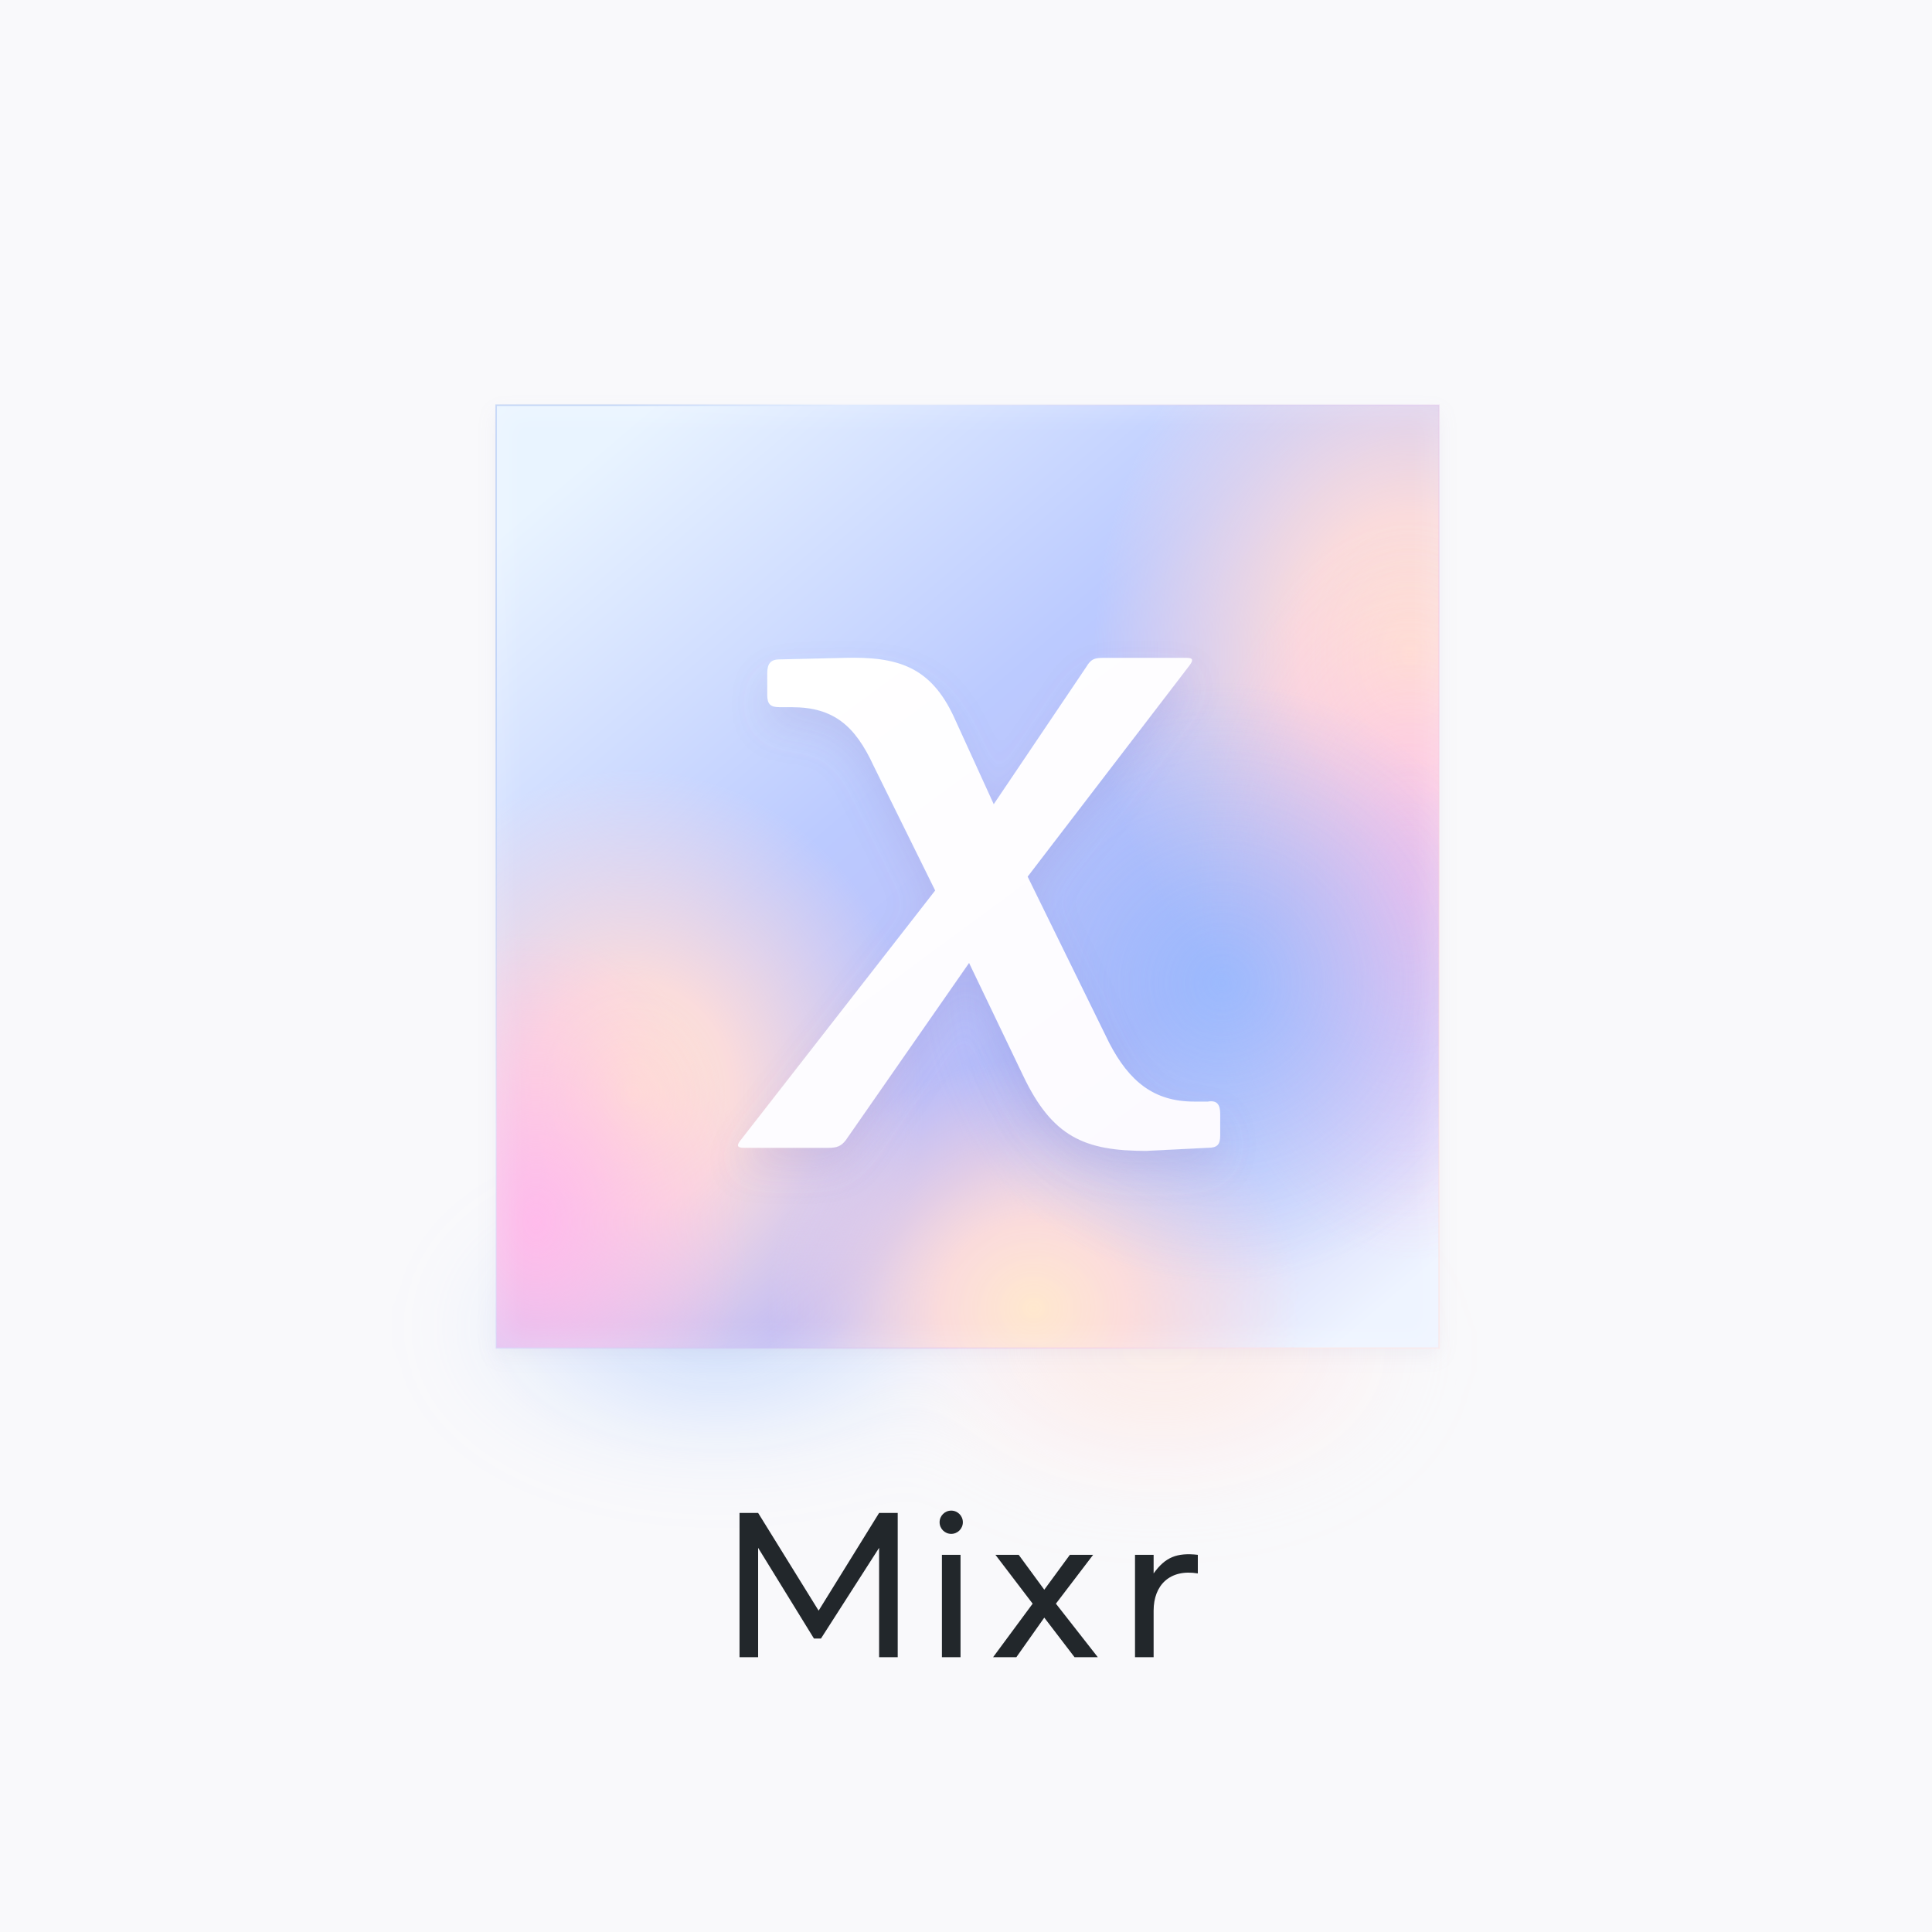
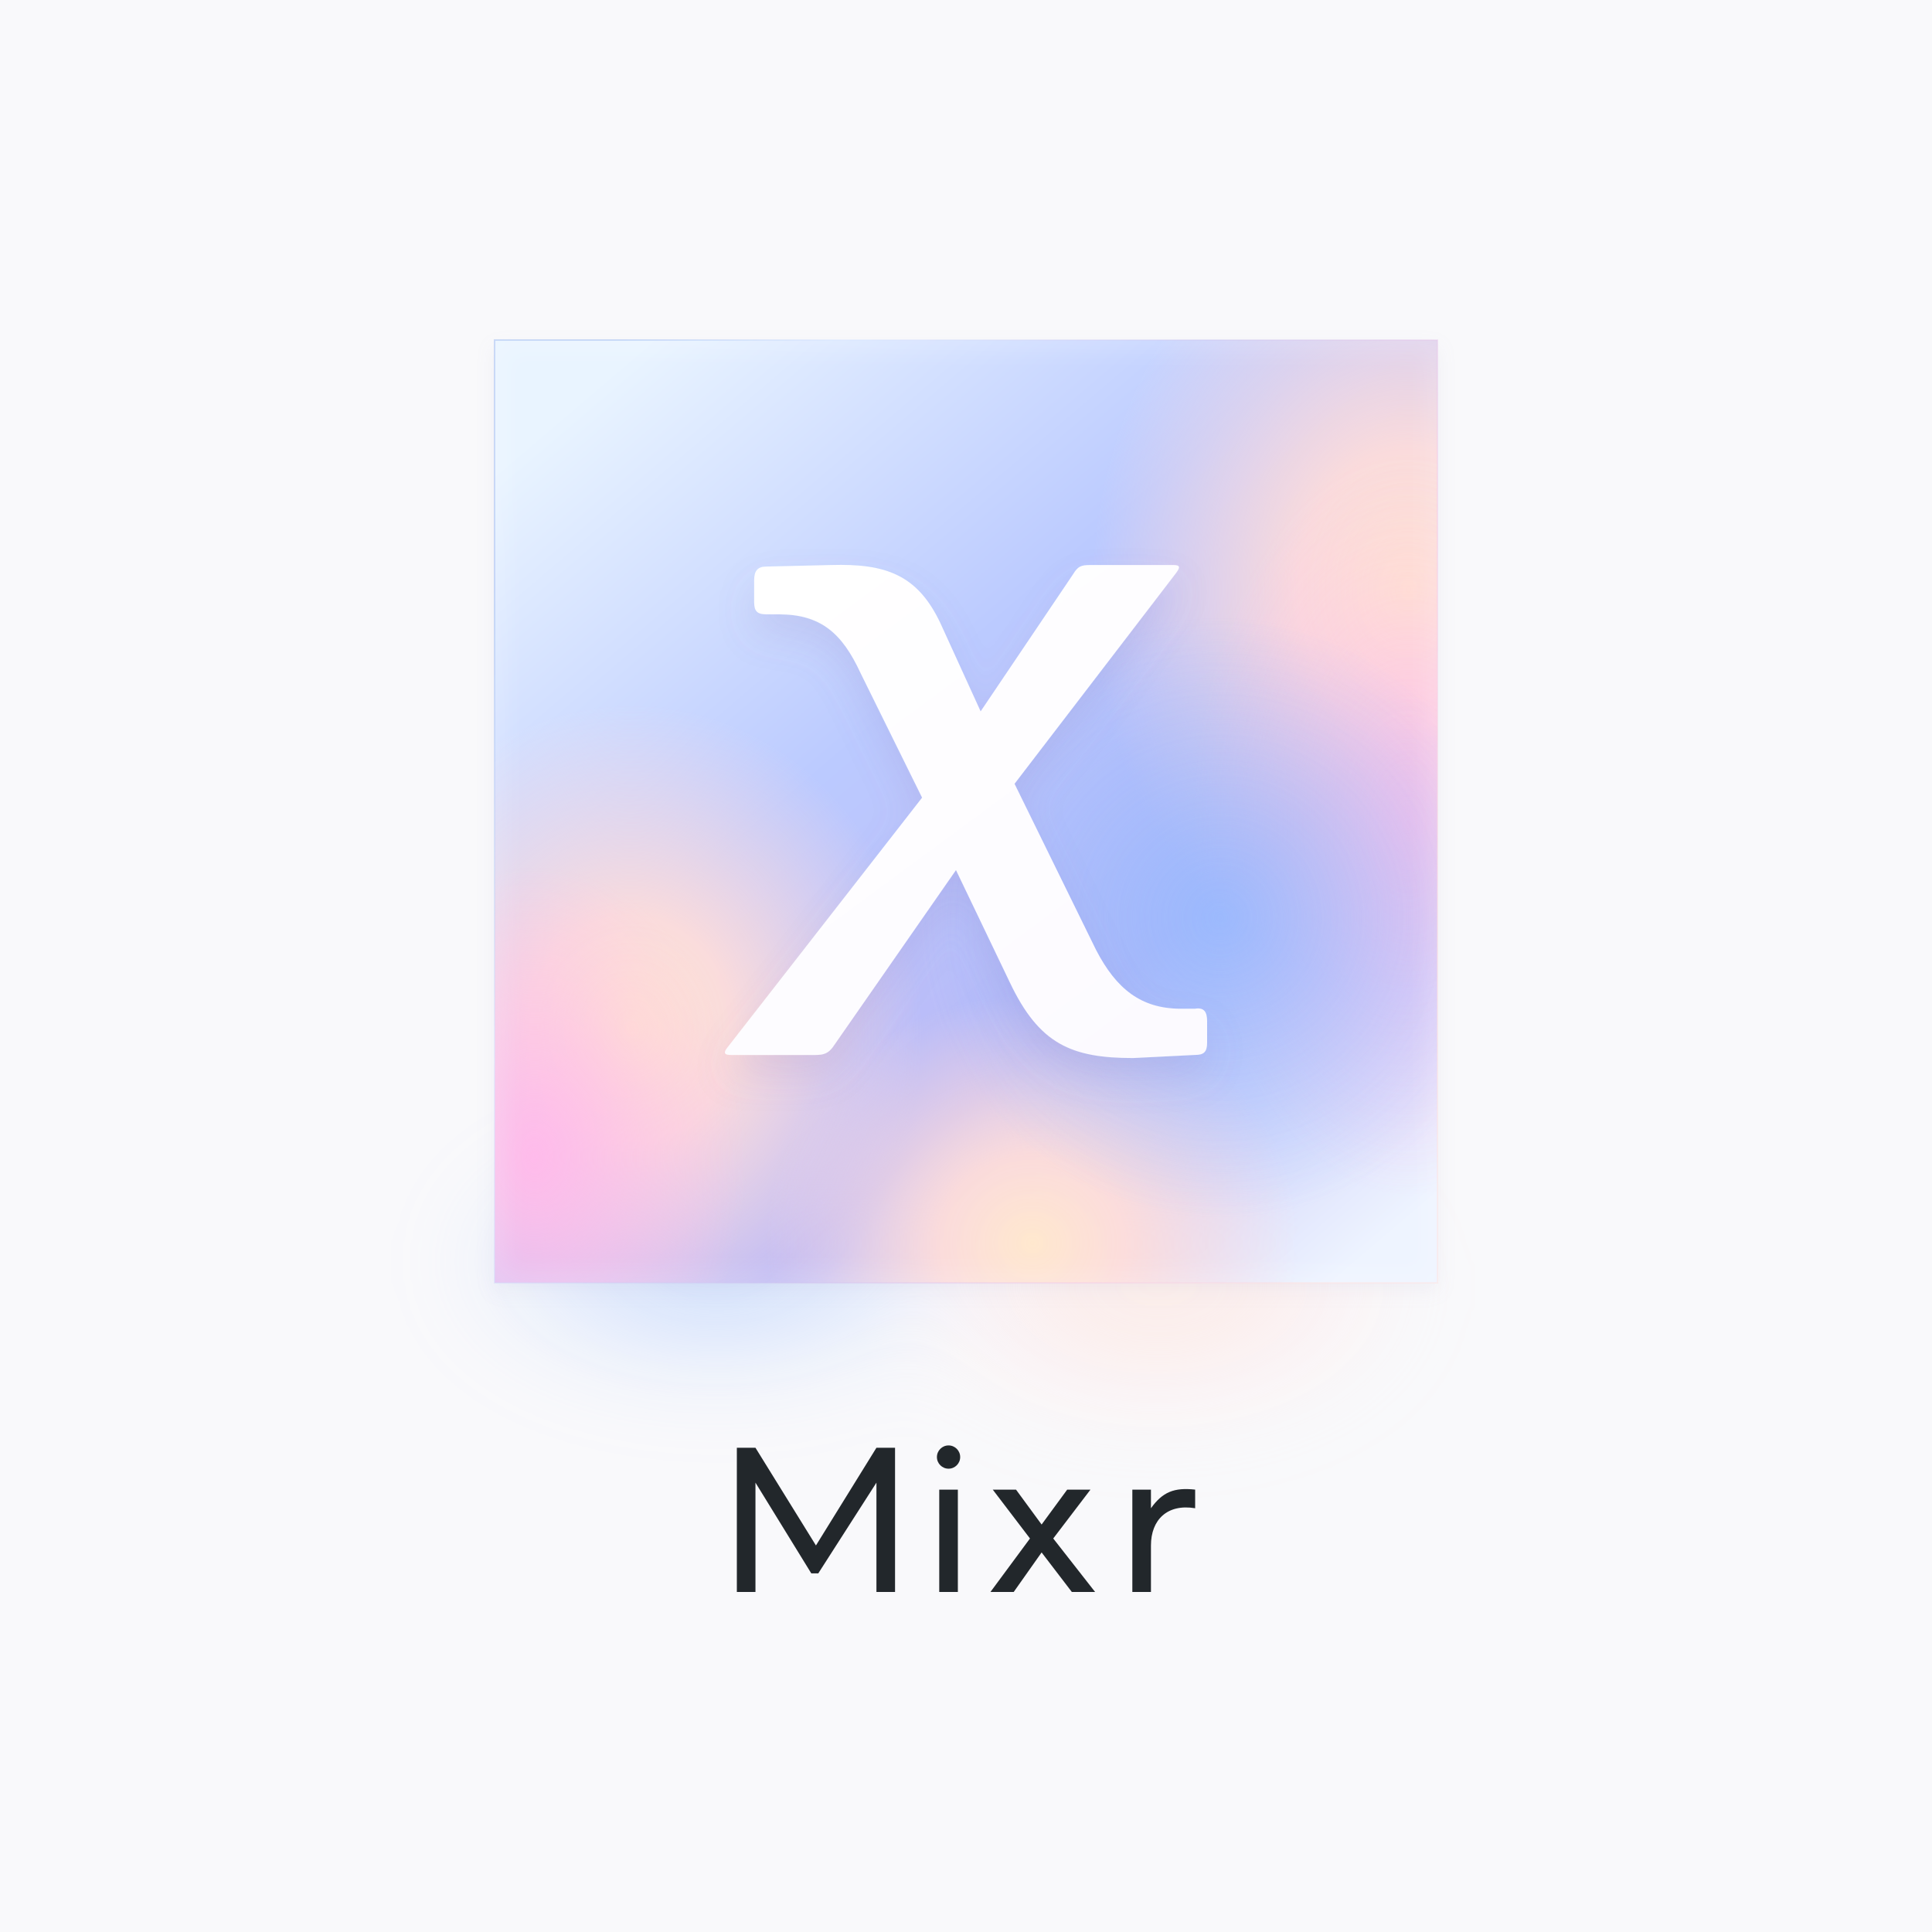
<svg xmlns="http://www.w3.org/2000/svg" width="1254" height="1254" viewBox="0 0 1254 1254" fill="none" role="img" aria-labelledby="title desc">
  <defs>
    <path id="tile" d="M322 263H934V875H322Z" />
    <clipPath id="glass-clip">
      <use href="#tile" />
    </clipPath>
    <linearGradient id="body" x1="390" y1="290" x2="880" y2="864" gradientUnits="userSpaceOnUse">
      <stop stop-color="#e9f4ff" />
      <stop offset=".38" stop-color="#bbcaff" />
      <stop offset=".68" stop-color="#b9b8f6" />
      <stop offset="1" stop-color="#eef4ff" />
    </linearGradient>
    <radialGradient id="bloom">
      <stop stop-color="#fff" />
      <stop offset="1" stop-color="#fff" stop-opacity="0" />
    </radialGradient>
    <radialGradient id="blue">
      <stop stop-color="#93b9ff" />
      <stop offset="1" stop-color="#93b9ff" stop-opacity="0" />
    </radialGradient>
    <radialGradient id="pink">
      <stop stop-color="#ffbbeb" />
      <stop offset="1" stop-color="#ffbbeb" stop-opacity="0" />
    </radialGradient>
    <radialGradient id="peach">
      <stop stop-color="#ffe8ce" />
      <stop offset=".35" stop-color="#ffddd9" stop-opacity=".92" />
      <stop offset="1" stop-color="#ffdadf" stop-opacity="0" />
    </radialGradient>
    <linearGradient id="edge" x1="328" y1="410" x2="929" y2="700" gradientUnits="userSpaceOnUse">
      <stop stop-color="#8badee" />
      <stop offset=".2" stop-color="#d6e5ff" />
      <stop offset=".53" stop-color="#cbc3ef" />
      <stop offset=".8" stop-color="#f2c5e7" />
      <stop offset="1" stop-color="#ffdedb" />
    </linearGradient>
    <linearGradient id="mark" x1="530" y1="427" x2="765" y2="746" gradientUnits="userSpaceOnUse">
      <stop stop-color="#fff" />
      <stop offset="1" stop-color="#fcfaff" />
    </linearGradient>
    <filter id="soft" x="-50%" y="-50%" width="200%" height="200%">
      <feGaussianBlur stdDeviation="28" />
    </filter>
    <filter id="refraction" x="-20%" y="-20%" width="140%" height="140%">
      <feGaussianBlur stdDeviation="7" />
    </filter>
    <filter id="shadow" x="-40%" y="-30%" width="180%" height="180%" color-interpolation-filters="sRGB">
      <feDropShadow dx="0" dy="30" stdDeviation="31" flood-color="#7777ba" flood-opacity=".19" />
      <feDropShadow dx="0" dy="5" stdDeviation="6" flood-color="#a7a2ce" flood-opacity=".12" />
    </filter>
    <filter id="mark-depth" x="-40%" y="-30%" width="180%" height="180%" color-interpolation-filters="sRGB">
      <feDropShadow dx="0" dy="13" stdDeviation="12" flood-color="#8874b5" flood-opacity=".16" />
    </filter>
  </defs>
  <path fill="#f9f9fb" d="M0 0H1254V1254H0Z" />
-   <g opacity=".48" filter="url(#soft)">
-     <ellipse cx="466" cy="861" rx="180" ry="90" fill="url(#blue)" />
-     <ellipse cx="753" cy="877" rx="170" ry="95" fill="url(#peach)" />
-   </g>
-   <use href="#tile" fill="url(#body)" filter="url(#shadow)" />
-   <g clip-path="url(#glass-clip)">
-     <ellipse cx="915" cy="425" rx="205" ry="260" fill="url(#peach)" />
-     <ellipse cx="915" cy="578" rx="140" ry="240" fill="url(#pink)" opacity=".72" />
-     <ellipse cx="411" cy="710" rx="188" ry="210" fill="url(#peach)" />
-     <ellipse cx="348" cy="793" rx="138" ry="188" fill="url(#pink)" />
-     <ellipse cx="671" cy="849" rx="173" ry="161" fill="url(#peach)" />
-     <ellipse cx="793" cy="638" rx="196" ry="195" fill="url(#blue)" opacity=".8" />
-     <use href="#tile" fill="none" stroke="#fff" stroke-width="10" opacity=".22" filter="url(#refraction)" />
-   </g>
-   <use href="#tile" fill="none" stroke="url(#edge)" stroke-width="1" stroke-opacity=".4" />
-   <path d="M506 428C500 428 498 431 498 437V451C498 457 500 459 506 459H514C541 459 555 471 567 497L607 578L480 741C478 744 479 745 483 745H538C543 745 546 744 549 740L629 625L664 698C683 738 704 747 744 747L784 745C790 745 792 743 792 737V723C792 717 790 714 784 715H775C749 715 733 702 720 677L667 569L772 432C775 428 774 427 770 427H716C710 427 708 428 705 433L645 522L619 465C604 433 583 426 548 427Z" fill="url(#mark)" filter="url(#mark-depth)" />
-   <g fill="#22272b" transform="translate(480 982) scale(1.51)">
-     <path d="M0 62V0H8L34 42L60 0H68V62H60V15L35 54H32L8 15V62Z" />
-     <path d="M87 62V18H95V62ZM86 4A5 5 0 1 1 96 4A5 5 0 1 1 86 4Z" />
-     <path d="M109 62L126 39L110 18H120L131 33L142 18H152L136 39L154 62H144L131 45L119 62Z" />
-     <path d="M170 62V18H178V26C183 19 188 17 197 18V26C185 24 178 31 178 42V62Z" />
+   <g id="centered-logo" transform="translate(-1 -42.31)">
+     <g opacity=".48" filter="url(#soft)">
+       <ellipse cx="466" cy="861" rx="180" ry="90" fill="url(#blue)" />
+       <ellipse cx="753" cy="877" rx="170" ry="95" fill="url(#peach)" />
+     </g>
+     <use href="#tile" fill="url(#body)" filter="url(#shadow)" />
+     <g clip-path="url(#glass-clip)">
+       <ellipse cx="915" cy="425" rx="205" ry="260" fill="url(#peach)" />
+       <ellipse cx="915" cy="578" rx="140" ry="240" fill="url(#pink)" opacity=".72" />
+       <ellipse cx="411" cy="710" rx="188" ry="210" fill="url(#peach)" />
+       <ellipse cx="348" cy="793" rx="138" ry="188" fill="url(#pink)" />
+       <ellipse cx="671" cy="849" rx="173" ry="161" fill="url(#peach)" />
+       <ellipse cx="793" cy="638" rx="196" ry="195" fill="url(#blue)" opacity=".8" />
+       <use href="#tile" fill="none" stroke="#fff" stroke-width="10" opacity=".22" filter="url(#refraction)" />
+     </g>
+     <use href="#tile" fill="none" stroke="url(#edge)" stroke-width="1" stroke-opacity=".4" />
+     <path id="mixr-mark" transform="translate(-7.5 -17.95502)" d="M506 428C500 428 498 431 498 437V451C498 457 500 459 506 459H514C541 459 555 471 567 497L607 578L480 741C478 744 479 745 483 745H538C543 745 546 744 549 740L629 625L664 698C683 738 704 747 744 747L784 745C790 745 792 743 792 737V723C792 717 790 714 784 715H775C749 715 733 702 720 677L667 569L772 432C775 428 774 427 770 427H716C710 427 708 428 705 433L645 522L619 465C604 433 583 426 548 427Z" fill="url(#mark)" filter="url(#mark-depth)" />
+     <g fill="#22272b" transform="translate(479.265 982) scale(1.51)">
+       <path d="M0 62V0H8L34 42L60 0H68V62H60V15L35 54H32L8 15V62Z" />
+       <path d="M87 62V18H95V62ZM86 4A5 5 0 1 1 96 4A5 5 0 1 1 86 4Z" />
+       <path d="M109 62L126 39L110 18H120L131 33L142 18H152L136 39L154 62H144L131 45L119 62Z" />
+       <path d="M170 62V18H178V26C183 19 188 17 197 18V26C185 24 178 31 178 42V62Z" />
+     </g>
  </g>
</svg>
